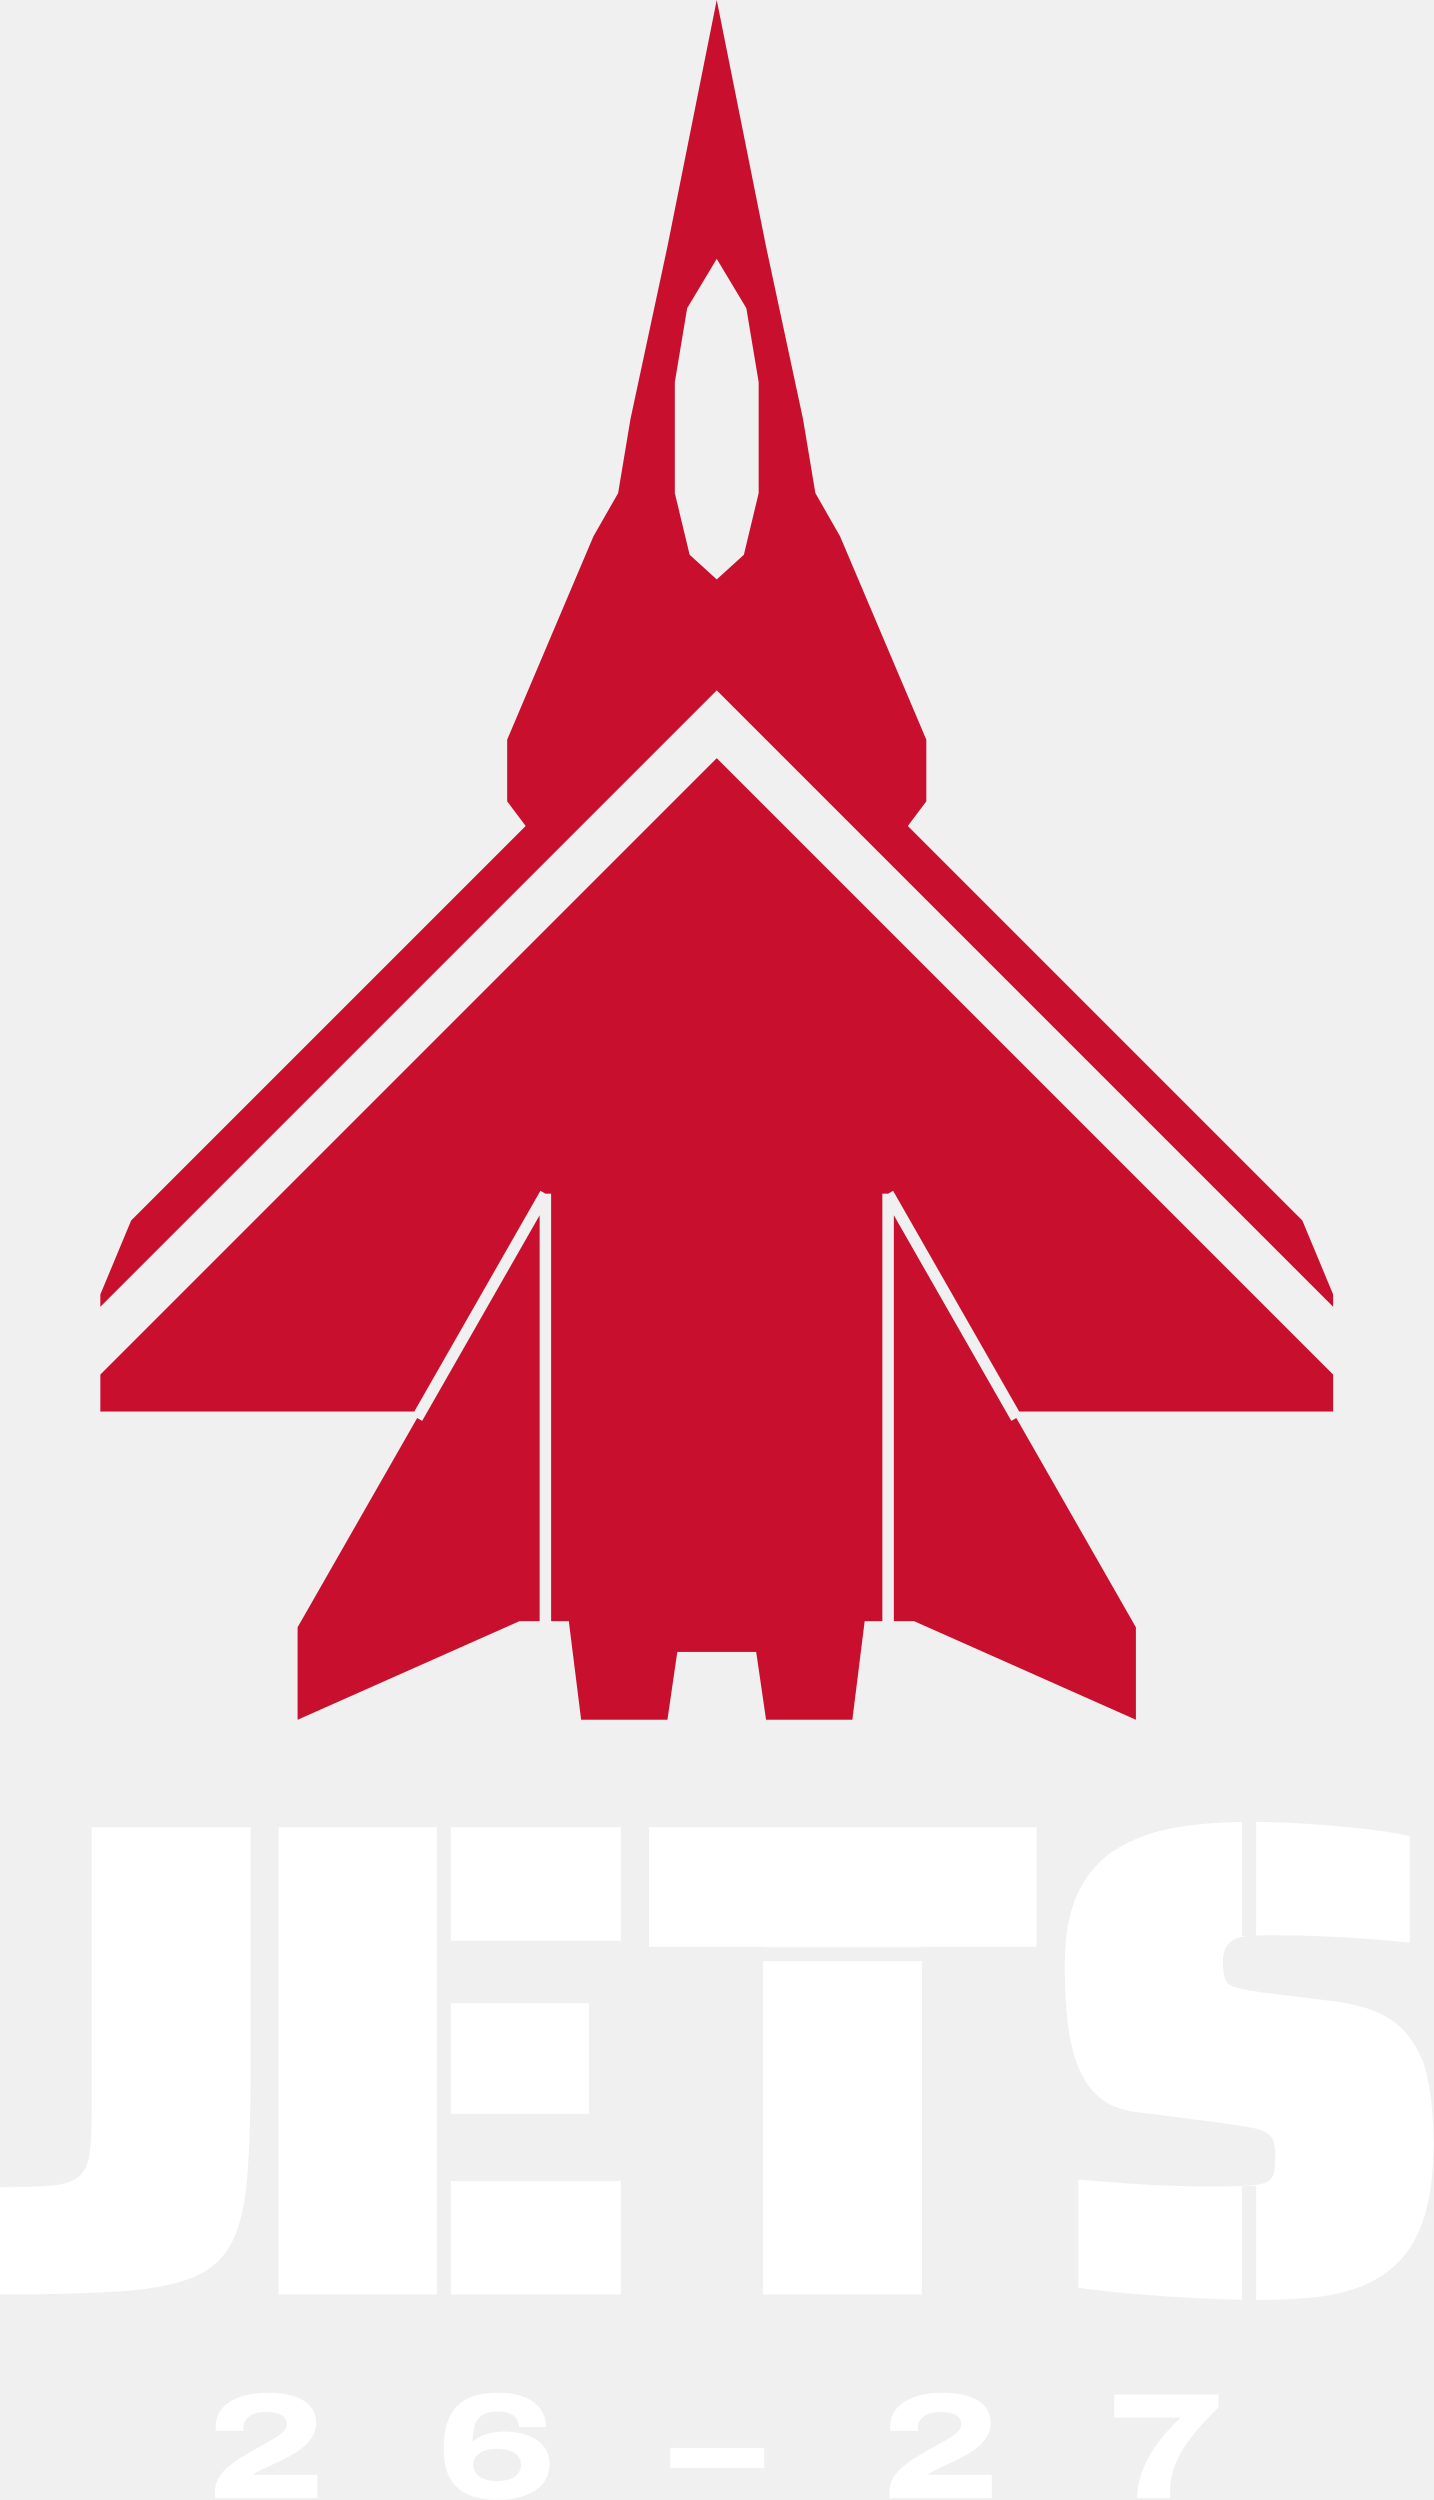
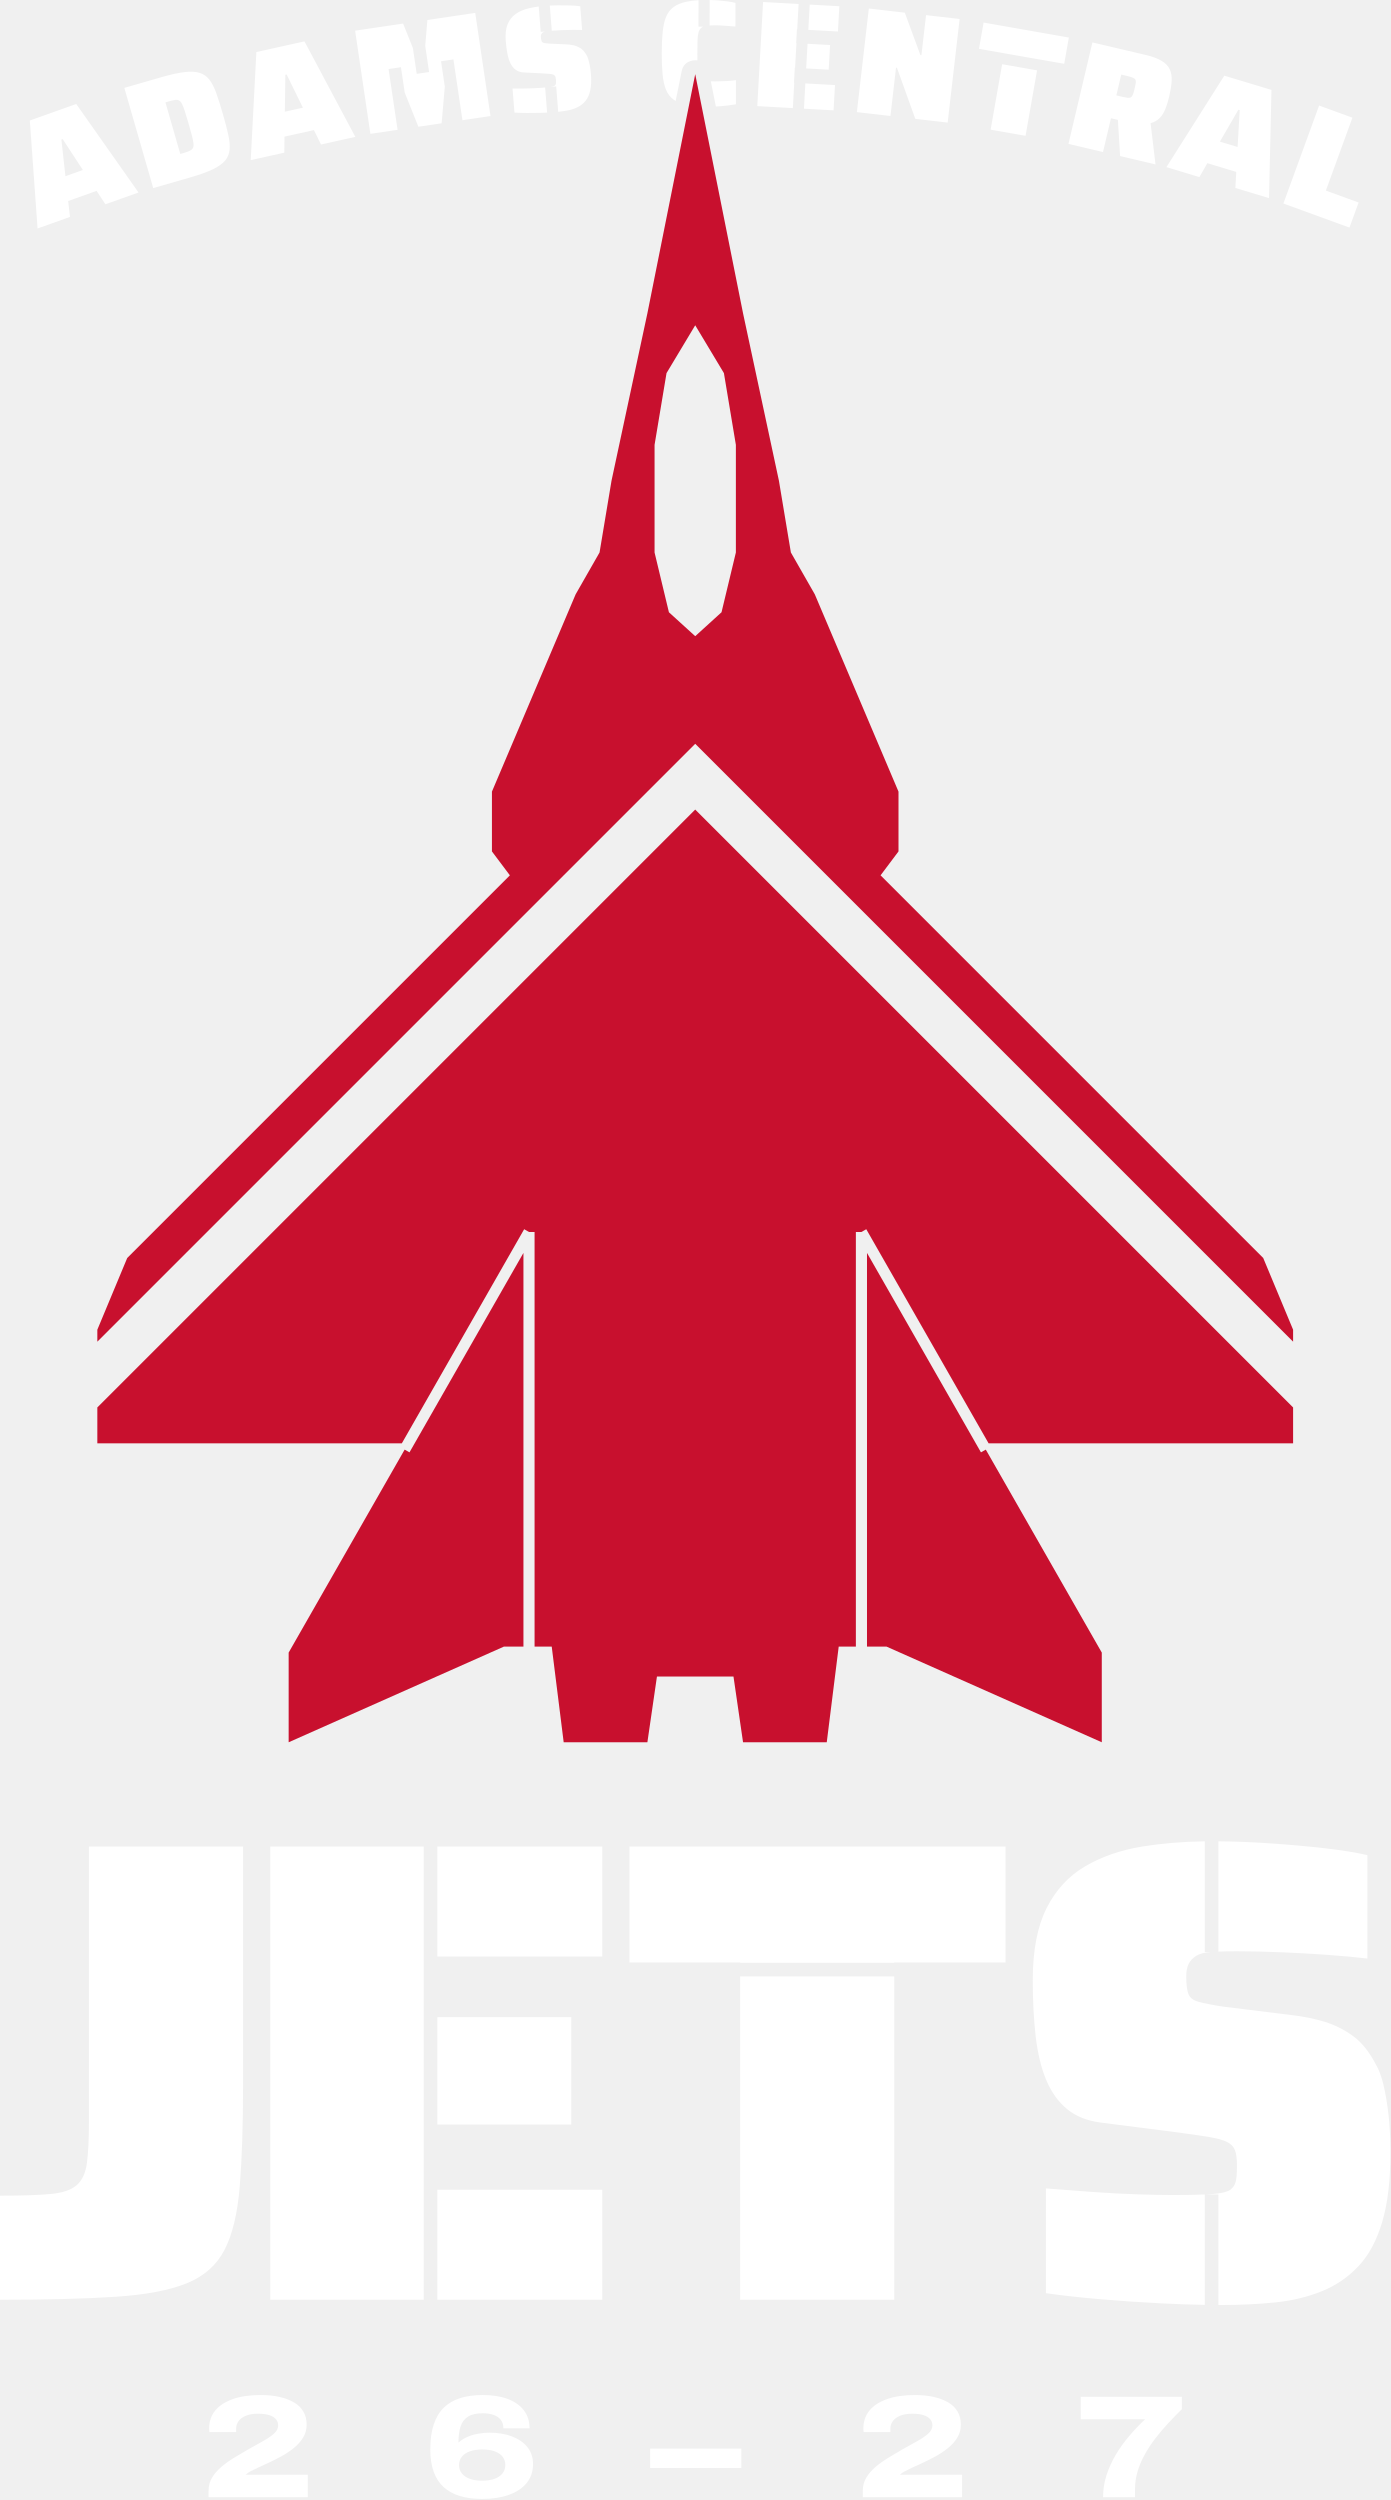
- <svg xmlns="http://www.w3.org/2000/svg" width="5in" height="8.72in" viewBox="0 0 500 872">
+ <svg xmlns="http://www.w3.org/2000/svg" width="5in" height="8.99in" viewBox="0 0 500 899">
+   <g id="ink-white">
+     <path fill="#FFFFFF" fill-rule="nonzero" d="M439.36 828.88Q449.55 828.88 458.67 827.94Q467.79 826.99 475.37 823.91Q482.95 820.83 488.51 814.91Q494.08 808.99 497.04 799.04Q500 789.09 500 774.17Q500 766.35 499.29 760.31Q498.58 754.27 497.51 749.77Q496.45 745.27 494.79 742.43Q491.24 735.56 486.5 732.12Q481.76 728.69 476.31 727.03Q470.86 725.37 464.71 724.66L439.83 721.58Q433.68 720.63 430.83 719.8Q427.99 718.97 427.28 716.84Q426.57 714.71 426.57 710.68Q426.57 708.08 427.4 706.3Q428.23 704.53 430.12 703.34Q432 702.17 435.49 701.93H433.24V662.14Q421.2 662.31 410.7 664.02Q399.09 665.92 390.21 671.13Q381.33 676.34 376.35 686.17Q371.38 696 371.38 712.11Q371.38 723.24 372.44 732.36Q373.51 741.48 376.23 747.99Q378.96 754.51 383.7 758.41Q388.43 762.32 395.78 763.27L423.49 766.82Q430.6 767.77 434.86 768.48Q439.12 769.19 441.26 770.26Q443.39 771.32 444.1 773.22Q444.81 775.11 444.81 778.67Q444.81 780.8 444.69 782.46Q444.57 784.11 444.1 785.3Q443.62 786.48 442.44 787.43Q440.78 788.62 436.04 788.97Q434.87 789.06 433.39 789.13H438.13V828.88Q438.75 828.88 439.36 828.88ZM0 826.99Q25.35 826.99 41.57 825.92Q57.8 824.86 67.15 821.07Q76.51 817.28 80.77 808.99Q85.04 800.7 86.22 786.13Q87.41 771.56 87.41 749.29V664.02H31.98V762.8Q31.98 772.27 31.27 777.72Q30.56 783.17 27.6 785.77Q24.63 788.38 18.12 788.97Q11.61 789.56 0 789.56ZM97.18 826.99H152.38V787.43H152.38V763.98H152.38V725.37H152.38V703.58H152.38V664.02H97.18ZM266.14 826.99H321.57V710.71H266.14ZM321.57 705.82V705.71H361.6V664.02H226.35V705.71H266.14V705.82ZM157.27 787.43V826.99H216.57V787.43ZM157.27 703.58H216.57V664.02H157.27ZM433.24 828.83V789.13Q428.83 789.33 421.83 789.33Q416.62 789.33 409.16 789.09Q401.7 788.85 393.29 788.26Q384.88 787.67 376.12 786.96V824.62Q384.17 825.8 395.07 826.75Q405.96 827.7 417.57 828.29Q425.76 828.71 433.24 828.83ZM438.13 701.79Q440.99 701.68 444.81 701.68Q452.39 701.68 460.92 702.04Q469.44 702.39 477.62 702.99Q485.79 703.58 491.71 704.29V667.1Q485.55 665.68 476.19 664.61Q466.84 663.55 456.3 662.84Q446.98 662.21 438.13 662.14ZM157.27 725.37V763.98H205.43V725.37ZM133.19 48.13 142.97 46.68 139.73 24.83 144.18 24.17 145.53 33.27 150.45 45.57 158.81 44.34 159.95 31.14 158.6 22.03 163.05 21.37 166.29 43.23 176.38 41.73 170.89 4.64 153.69 7.19 152.91 16.49 154.3 25.9 149.85 26.56 148.47 17.25 144.96 8.48 127.7 11.03ZM55.1 67.64 68.45 63.79Q73.48 62.34 76.5 60.9Q79.51 59.46 80.95 57.75Q82.38 56.03 82.57 53.73Q82.76 51.44 82.06 48.32Q81.36 45.2 80.12 40.91Q78.88 36.61 77.82 33.6Q76.75 30.59 75.37 28.75Q73.99 26.91 71.86 26.22Q69.73 25.53 66.41 25.92Q63.09 26.3 58.07 27.75L44.71 31.6ZM308.13 40.32 320.21 41.71 322.21 24.33 322.54 24.37 329.14 42.74 340.78 44.08 345.08 6.83 333.01 5.44 331.34 19.84 330.97 19.8 325.37 4.56 312.43 3.06ZM384.22 51.74 396.64 54.67 399.5 42.52 401.84 43.07Q401.92 43.09 401.99 43.11L402.79 56.12L415.52 59.12L413.75 44.31Q415.79 43.73 417.06 42.41Q418.32 41.08 419.1 39.11Q419.87 37.13 420.46 34.64Q421.18 31.56 421.33 29.16Q421.48 26.76 420.66 24.97Q419.85 23.18 417.77 21.91Q415.69 20.64 412.03 19.77L392.83 15.25ZM173.42 898.62Q178.87 898.62 182.99 897.15Q187.11 895.68 189.4 892.87Q191.68 890.06 191.68 886.08Q191.68 882.51 189.66 879.99Q187.64 877.47 184.09 876.13Q180.55 874.79 176.04 874.79Q174.31 874.79 172.26 875.11Q170.21 875.42 168.3 876.21Q166.38 877 164.86 878.36Q164.86 874.9 165.62 872.56Q166.38 870.23 168.3 869.02Q170.21 867.81 173.63 867.81Q175.83 867.81 177.48 868.39Q179.14 868.97 180.08 870.18Q181.02 871.38 181.02 873.22H190.42Q190.42 869.39 188.35 866.71Q186.27 864.04 182.52 862.64Q178.77 861.25 173.57 861.25Q169.01 861.25 165.49 862.36Q161.98 863.46 159.59 865.79Q157.2 868.13 155.97 871.85Q154.73 875.58 154.73 880.88Q154.73 885.5 155.97 888.88Q157.2 892.27 159.56 894.39Q161.92 896.52 165.39 897.57Q168.85 898.62 173.42 898.62ZM419.45 60.1 431.3 63.68 434.17 58.68 444.56 61.82 444.24 67.59 456.34 71.24 457.22 32.33 440.26 27.21ZM90.16 57.58 102.24 54.9 102.3 49.14 112.89 46.78 115.44 51.97 127.78 49.22 109.48 14.88 92.19 18.72ZM13.51 82.16 25.17 78 24.51 72.28 34.73 68.63 37.9 73.46 49.81 69.22 27.41 37.39 10.72 43.34ZM75 897.99H110.69V889.91H88.33Q89.06 889.22 90.24 888.6Q91.43 887.97 92.9 887.31Q94.36 886.65 95.83 885.97Q98.35 884.82 100.9 883.45Q103.44 882.09 105.57 880.38Q107.69 878.68 108.98 876.58Q110.27 874.48 110.27 871.91Q110.27 869.23 109.11 867.24Q107.96 865.24 105.75 863.93Q103.55 862.62 100.53 861.94Q97.51 861.25 93.79 861.25Q87.86 861.25 83.71 862.72Q79.57 864.19 77.39 866.84Q75.21 869.49 75.21 873.27Q75.21 873.64 75.24 873.93Q75.26 874.22 75.31 874.58H84.92V873.32Q84.92 871.85 85.78 870.65Q86.65 869.44 88.41 868.71Q90.17 867.97 92.74 867.97Q95.31 867.97 96.88 868.5Q98.46 869.02 99.24 869.97Q100.03 870.91 100.03 872.17Q100.03 873.8 98.46 875.19Q96.88 876.58 94.42 877.92Q91.95 879.25 89.12 880.88Q86.65 882.3 84.16 883.82Q81.66 885.34 79.59 887.1Q77.52 888.86 76.26 890.96Q75 893.06 75 895.68ZM310.26 897.99H345.95V889.91H323.59Q324.33 889.22 325.51 888.6Q326.69 887.97 328.16 887.31Q329.63 886.65 331.1 885.97Q333.62 884.82 336.16 883.45Q338.71 882.09 340.83 880.38Q342.96 878.68 344.24 876.58Q345.53 874.48 345.53 871.91Q345.53 869.23 344.37 867.24Q343.22 865.24 341.02 863.93Q338.81 862.62 335.79 861.94Q332.78 861.25 329.05 861.25Q323.12 861.25 318.98 862.72Q314.83 864.19 312.65 866.84Q310.47 869.49 310.47 873.27Q310.47 873.64 310.5 873.93Q310.53 874.22 310.58 874.58H320.18V873.32Q320.18 871.85 321.05 870.65Q321.91 869.44 323.67 868.71Q325.43 867.97 328 867.97Q330.57 867.97 332.15 868.5Q333.72 869.02 334.51 869.97Q335.3 870.91 335.3 872.17Q335.3 873.8 333.72 875.19Q332.15 876.58 329.68 877.92Q327.21 879.25 324.38 880.88Q321.91 882.3 319.42 883.82Q316.93 885.34 314.86 887.1Q312.78 888.86 311.52 890.96Q310.26 893.06 310.26 895.68ZM461.51 73.18 485.27 81.84 488.55 72.83 476.78 68.54 486.33 42.32 474.35 37.95ZM396.66 897.99H408.15V895.05Q408.15 891.85 409.07 888.75Q409.99 885.66 411.64 882.67Q413.3 879.67 415.45 876.87Q417.6 874.06 420.07 871.41Q422.53 868.76 425 866.34V861.88H388.63V869.97H411.78Q408.78 872.8 406.06 876Q403.33 879.2 401.23 882.74Q399.13 886.29 397.9 890.09Q396.66 893.9 396.66 897.99ZM193.72 2.34Q191.76 2.59 190.01 3.02Q187.38 3.66 185.44 5.02Q183.5 6.38 182.54 8.72Q181.57 11.07 181.87 14.76Q182.07 17.32 182.48 19.39Q182.89 21.46 183.63 22.91Q184.37 24.35 185.53 25.16Q186.69 25.97 188.39 26.06L194.81 26.37Q196.46 26.46 197.45 26.54Q198.44 26.63 198.95 26.83Q199.46 27.04 199.66 27.46Q199.85 27.88 199.92 28.7Q199.96 29.19 199.96 29.57Q199.96 29.95 199.88 30.23Q199.79 30.51 199.53 30.75Q199.18 31.05 198.1 31.22Q198.01 31.23 197.92 31.25L200.01 31.08L200.73 40.21Q202.44 40.03 203.99 39.75Q206.07 39.36 207.75 38.52Q209.43 37.68 210.6 36.22Q211.77 34.76 212.27 32.42Q212.77 30.09 212.5 26.66Q212.36 24.87 212.08 23.5Q211.81 22.12 211.48 21.11Q211.16 20.1 210.73 19.48Q209.79 17.97 208.64 17.26Q207.49 16.56 206.21 16.28Q204.93 16 203.5 15.95L197.74 15.69Q196.31 15.59 195.64 15.45Q194.98 15.31 194.78 14.83Q194.57 14.36 194.5 13.43Q194.45 12.84 194.61 12.41Q194.77 11.99 195.18 11.69Q195.49 11.46 196.01 11.33L194.44 11.46ZM272.32 38.16 285.11 38.87 285.61 29.78 285.51 29.77 285.81 24.39 285.91 24.39 286.4 15.52 286.3 15.52 286.58 10.51 286.68 10.51 287.18 1.43 274.4 0.72ZM245.1 25.69Q245.75 22.42 249.02 21.77Q249.93 21.59 250.78 21.72Q250.76 20.56 250.77 19.17Q250.77 16.39 250.83 14.57Q250.89 12.74 251.19 11.65Q251.49 10.56 252.2 9.99Q252.49 9.75 252.87 9.59L251.17 9.59L251.19 0.07Q248.85 0.21 247.04 0.58Q244.09 1.17 242.27 2.5Q240.44 3.84 239.53 6.04Q238.63 8.25 238.3 11.49Q237.97 14.73 237.96 19.15Q237.95 23.56 238.27 26.81Q238.59 30.05 239.49 32.26Q240.39 34.47 242.21 35.81Q242.57 36.07 242.97 36.31ZM356.23 46.63 368.79 48.84 372.93 25.3 360.37 23.09ZM373.62 21.36 373.62 21.35 382.69 22.94 384.36 13.5 353.7 8.11 352.04 17.56 361.06 19.14 361.06 19.15ZM233.78 887.49H266.58V880.51H233.78ZM173.36 892.06Q170.79 892.06 168.93 891.38Q167.07 890.69 166.07 889.43Q165.07 888.18 165.07 886.44Q165.07 884.71 166.07 883.45Q167.07 882.19 168.95 881.51Q170.84 880.83 173.42 880.83Q176.09 880.83 177.93 881.51Q179.77 882.19 180.74 883.43Q181.71 884.66 181.71 886.39Q181.71 888.18 180.71 889.43Q179.71 890.69 177.85 891.38Q175.99 892.06 173.36 892.06ZM64.83 55.36 59.49 36.82 60.74 36.45Q62.05 36.08 62.92 35.94Q63.79 35.8 64.4 36.14Q65 36.47 65.47 37.42Q65.94 38.36 66.49 40.07Q67.04 41.79 67.83 44.51Q68.6 47.18 69.04 48.9Q69.48 50.61 69.58 51.66Q69.68 52.71 69.34 53.29Q69 53.87 68.2 54.25Q67.4 54.62 66.09 55ZM196.74 40.49 196.03 31.46Q195.48 31.51 194.84 31.56Q193.65 31.65 191.93 31.74Q190.21 31.82 188.28 31.83Q186.34 31.85 184.31 31.85L185 40.49Q186.87 40.61 189.38 40.63Q191.9 40.65 194.57 40.58Q195.69 40.54 196.74 40.49ZM289.6 30 289.1 39.09 299.75 39.68 300.26 30.59ZM290.67 10.74 301.32 11.33 301.83 2.24 291.17 1.65ZM198.42 11.05Q198.47 11.04 198.52 11.04Q200.26 10.9 202.22 10.83Q204.18 10.75 206.07 10.74Q207.96 10.73 209.33 10.78L208.65 2.25Q207.21 2.04 205.05 1.96Q202.88 1.89 200.45 1.92Q199.05 1.93 197.71 2ZM255.18 9.16Q256.11 9.1 257.32 9.1Q257.87 9.1 258.69 9.13Q259.51 9.16 260.89 9.27Q262.28 9.38 264.46 9.55L264.48 1.04Q263.23 0.71 261.51 0.49Q259.79 0.27 257.94 0.13Q256.53 0.03 255.19 0ZM290.39 15.74 289.9 24.61 298 25.06 298.49 16.19ZM257.42 38.29Q257.7 38.28 257.98 38.26Q259.89 38.15 261.66 37.94Q263.44 37.72 264.64 37.51L264.65 28.84Q263.07 29.06 261 29.16Q258.93 29.27 257.29 29.27Q256.37 29.26 255.61 29.23ZM438.68 50.93 445.33 39.45 445.8 39.59 445.04 52.85ZM23.53 63.37 22.07 50.17 22.53 50.01 29.8 61.13ZM102.43 40.17 102.61 26.9 103.08 26.79 108.92 38.73ZM401.44 34.3 403.2 26.82 405.38 27.33Q406.71 27.65 407.39 27.95Q408.08 28.25 408.31 28.69Q408.54 29.14 408.42 29.9Q408.29 30.65 407.99 31.92Q407.68 33.25 407.39 34Q407.11 34.74 406.65 35Q406.2 35.25 405.49 35.17Q404.78 35.09 403.67 34.83Z" />
+   </g>
  <g id="ink-jets-red">
-     <path fill="#C8102E" fill-rule="nonzero" d="M311.51 415.36 355.5 492.35H465V479.45L250 264.45L35 479.45V492.35H144.5L188.49 415.36L190.23 416.35H192.23V565.45H198.4L202.7 599.85H232.8L236.24 576.2H263.76L267.2 599.85H297.3L301.6 565.45H307.77V416.35H309.77ZM250 0 232.8 86 219.9 146.2 215.6 172 207 187.05 176.9 258V279.5L183.35 288.1L45.75 425.7L35 451.5V455.8L250 240.8L465 455.8V451.5L454.25 425.7L316.65 288.1L323.1 279.5V258L293 187.05L284.4 172L280.1 146.2L267.2 86ZM354.49 494.61 352.75 495.6 311.77 423.88V565.45H318.8L396.2 599.85V567.6ZM188.23 423.88 147.25 495.6 145.51 494.61 103.8 567.6V599.85L181.2 565.45H188.23ZM250 90.3 260.32 107.5 264.62 133.3V172L259.46 193.5L250 202.1L240.54 193.5L235.38 172V133.3L239.68 107.5Z" />
-   </g>
-   <g id="ink-white">
-     <path fill="#FFFFFF" fill-rule="nonzero" d="M439.36 802.21Q449.55 802.21 458.67 801.27Q467.79 800.32 475.37 797.24Q482.95 794.16 488.51 788.24Q494.08 782.32 497.04 772.37Q500 762.42 500 747.5Q500 739.68 499.29 733.64Q498.58 727.6 497.51 723.1Q496.45 718.6 494.79 715.75Q491.24 708.89 486.5 705.45Q481.76 702.02 476.31 700.36Q470.86 698.7 464.71 697.99L439.83 694.91Q433.68 693.96 430.83 693.13Q427.99 692.3 427.28 690.17Q426.57 688.04 426.57 684.01Q426.57 681.41 427.4 679.63Q428.23 677.86 430.12 676.67Q432 675.5 435.49 675.26H433.24V635.47Q421.2 635.64 410.7 637.35Q399.09 639.24 390.21 644.46Q381.33 649.67 376.35 659.5Q371.38 669.33 371.38 685.44Q371.38 696.57 372.44 705.69Q373.51 714.81 376.23 721.32Q378.96 727.84 383.7 731.74Q388.43 735.65 395.78 736.6L423.49 740.15Q430.6 741.1 434.86 741.81Q439.12 742.52 441.26 743.59Q443.39 744.65 444.1 746.55Q444.81 748.44 444.81 752Q444.81 754.13 444.69 755.79Q444.57 757.44 444.1 758.63Q443.62 759.81 442.44 760.76Q440.78 761.94 436.04 762.3Q434.87 762.39 433.39 762.46H438.13V802.21Q438.75 802.21 439.36 802.21ZM0 800.32Q25.35 800.32 41.57 799.25Q57.8 798.19 67.15 794.4Q76.51 790.61 80.77 782.32Q85.04 774.03 86.22 759.46Q87.41 744.89 87.41 722.62V637.35H31.98V736.13Q31.98 745.6 31.27 751.05Q30.56 756.5 27.6 759.1Q24.63 761.71 18.12 762.3Q11.61 762.89 0 762.89ZM97.18 800.32H152.38V760.76H152.38V737.31H152.38V698.7H152.38V676.91H152.38V637.35H97.18ZM266.14 800.32H321.57V684.04H266.14ZM321.57 679.15V679.04H361.6V637.35H226.35V679.04H266.14V679.15ZM157.27 676.91H216.57V637.35H157.27ZM157.27 760.76V800.32H216.57V760.76ZM433.24 802.16V762.46Q428.83 762.66 421.83 762.66Q416.62 762.66 409.16 762.42Q401.7 762.18 393.29 761.59Q384.88 761 376.12 760.29V797.95Q384.17 799.13 395.07 800.08Q405.96 801.03 417.57 801.62Q425.76 802.04 433.24 802.16ZM438.13 675.12Q440.99 675.01 444.81 675.01Q452.39 675.01 460.92 675.37Q469.44 675.72 477.62 676.32Q485.79 676.91 491.71 677.62V640.43Q485.55 639.01 476.19 637.94Q466.84 636.88 456.3 636.17Q446.98 635.54 438.13 635.46ZM157.27 698.7V737.31H205.43V698.7ZM173.42 871.95Q178.87 871.95 182.99 870.48Q187.11 869.01 189.4 866.2Q191.68 863.39 191.68 859.41Q191.68 855.84 189.66 853.32Q187.64 850.8 184.09 849.46Q180.55 848.12 176.04 848.12Q174.31 848.12 172.26 848.44Q170.21 848.75 168.3 849.54Q166.38 850.33 164.86 851.69Q164.86 848.23 165.62 845.89Q166.38 843.56 168.3 842.35Q170.21 841.14 173.63 841.14Q175.83 841.14 177.48 841.72Q179.14 842.3 180.08 843.5Q181.02 844.71 181.02 846.55H190.42Q190.42 842.72 188.35 840.04Q186.27 837.36 182.52 835.97Q178.77 834.58 173.57 834.58Q169.01 834.58 165.49 835.69Q161.98 836.79 159.59 839.12Q157.2 841.46 155.97 845.18Q154.73 848.91 154.73 854.21Q154.73 858.83 155.97 862.21Q157.2 865.6 159.56 867.72Q161.92 869.85 165.39 870.9Q168.85 871.95 173.42 871.95ZM75 871.32H110.69V863.24H88.33Q89.06 862.55 90.24 861.92Q91.43 861.29 92.9 860.64Q94.36 859.98 95.83 859.3Q98.35 858.15 100.9 856.78Q103.44 855.42 105.57 853.71Q107.69 852.01 108.98 849.91Q110.27 847.81 110.27 845.24Q110.27 842.56 109.11 840.57Q107.96 838.57 105.75 837.26Q103.55 835.95 100.53 835.27Q97.51 834.58 93.79 834.58Q87.86 834.58 83.71 836.05Q79.57 837.52 77.39 840.17Q75.21 842.82 75.21 846.6Q75.21 846.97 75.24 847.26Q75.26 847.55 75.31 847.91H84.92V846.65Q84.92 845.18 85.78 843.98Q86.65 842.77 88.41 842.04Q90.17 841.3 92.74 841.3Q95.31 841.3 96.88 841.83Q98.46 842.35 99.24 843.29Q100.03 844.24 100.03 845.5Q100.03 847.13 98.46 848.52Q96.88 849.91 94.42 851.25Q91.95 852.58 89.12 854.21Q86.65 855.63 84.16 857.15Q81.66 858.67 79.59 860.43Q77.52 862.19 76.26 864.29Q75 866.39 75 869.01ZM310.26 871.32H345.95V863.24H323.59Q324.33 862.55 325.51 861.92Q326.69 861.29 328.16 860.64Q329.63 859.98 331.1 859.3Q333.62 858.15 336.16 856.78Q338.71 855.42 340.83 853.71Q342.96 852.01 344.24 849.91Q345.53 847.81 345.53 845.24Q345.53 842.56 344.37 840.57Q343.22 838.57 341.02 837.26Q338.81 835.95 335.79 835.27Q332.78 834.58 329.05 834.58Q323.12 834.58 318.98 836.05Q314.83 837.52 312.65 840.17Q310.47 842.82 310.47 846.6Q310.47 846.97 310.5 847.26Q310.53 847.55 310.58 847.91H320.18V846.65Q320.18 845.18 321.05 843.98Q321.91 842.77 323.67 842.04Q325.43 841.3 328 841.3Q330.57 841.3 332.15 841.83Q333.72 842.35 334.51 843.29Q335.3 844.24 335.3 845.5Q335.3 847.13 333.72 848.52Q332.15 849.91 329.68 851.25Q327.21 852.58 324.38 854.21Q321.91 855.63 319.42 857.15Q316.93 858.67 314.86 860.43Q312.78 862.19 311.52 864.29Q310.26 866.39 310.26 869.01ZM396.66 871.32H408.15V868.38Q408.15 865.18 409.07 862.08Q409.99 858.99 411.64 855.99Q413.3 853 415.45 850.2Q417.6 847.39 420.07 844.74Q422.53 842.09 425 839.67V835.21H388.63V843.29H411.78Q408.78 846.13 406.06 849.33Q403.33 852.53 401.23 856.07Q399.13 859.62 397.9 863.42Q396.66 867.22 396.66 871.32ZM233.78 860.82H266.58V853.84H233.78ZM173.36 865.39Q170.79 865.39 168.93 864.71Q167.07 864.02 166.07 862.76Q165.07 861.5 165.07 859.77Q165.07 858.04 166.07 856.78Q167.07 855.52 168.95 854.84Q170.84 854.16 173.42 854.16Q176.09 854.16 177.93 854.84Q179.77 855.52 180.74 856.76Q181.71 857.99 181.71 859.72Q181.71 861.5 180.71 862.76Q179.71 864.02 177.85 864.71Q175.99 865.39 173.36 865.39Z" />
+     <path fill="#C8102E" fill-rule="nonzero" d="M311.51 442.03 355.5 519.02H465V506.12L250 291.12L35 506.12V519.02H144.5L188.49 442.03L190.23 443.02H192.23V592.12H198.4L202.7 626.52H232.8L236.24 602.87H263.76L267.2 626.52H297.3L301.6 592.12H307.77V443.02H309.77ZM250 26.67 232.8 112.67 219.9 172.87 215.6 198.67 207 213.72 176.9 284.67V306.17L183.35 314.77L45.75 452.37L35 478.17V482.47L250 267.47L465 482.47V478.17L454.25 452.37L316.65 314.77L323.1 306.17V284.67L293 213.72L284.4 198.67L280.1 172.87L267.2 112.67ZM188.23 450.55 147.25 522.27 145.51 521.28 103.8 594.27V626.52L181.2 592.12H188.23ZM354.49 521.28 352.75 522.27 311.77 450.55V592.12H318.8L396.2 626.52V594.27ZM250 116.97 260.32 134.17 264.62 159.97V198.67L259.46 220.17L250 228.77L240.54 220.17L235.38 198.67V159.97L239.68 134.17Z" />
  </g>
</svg>
